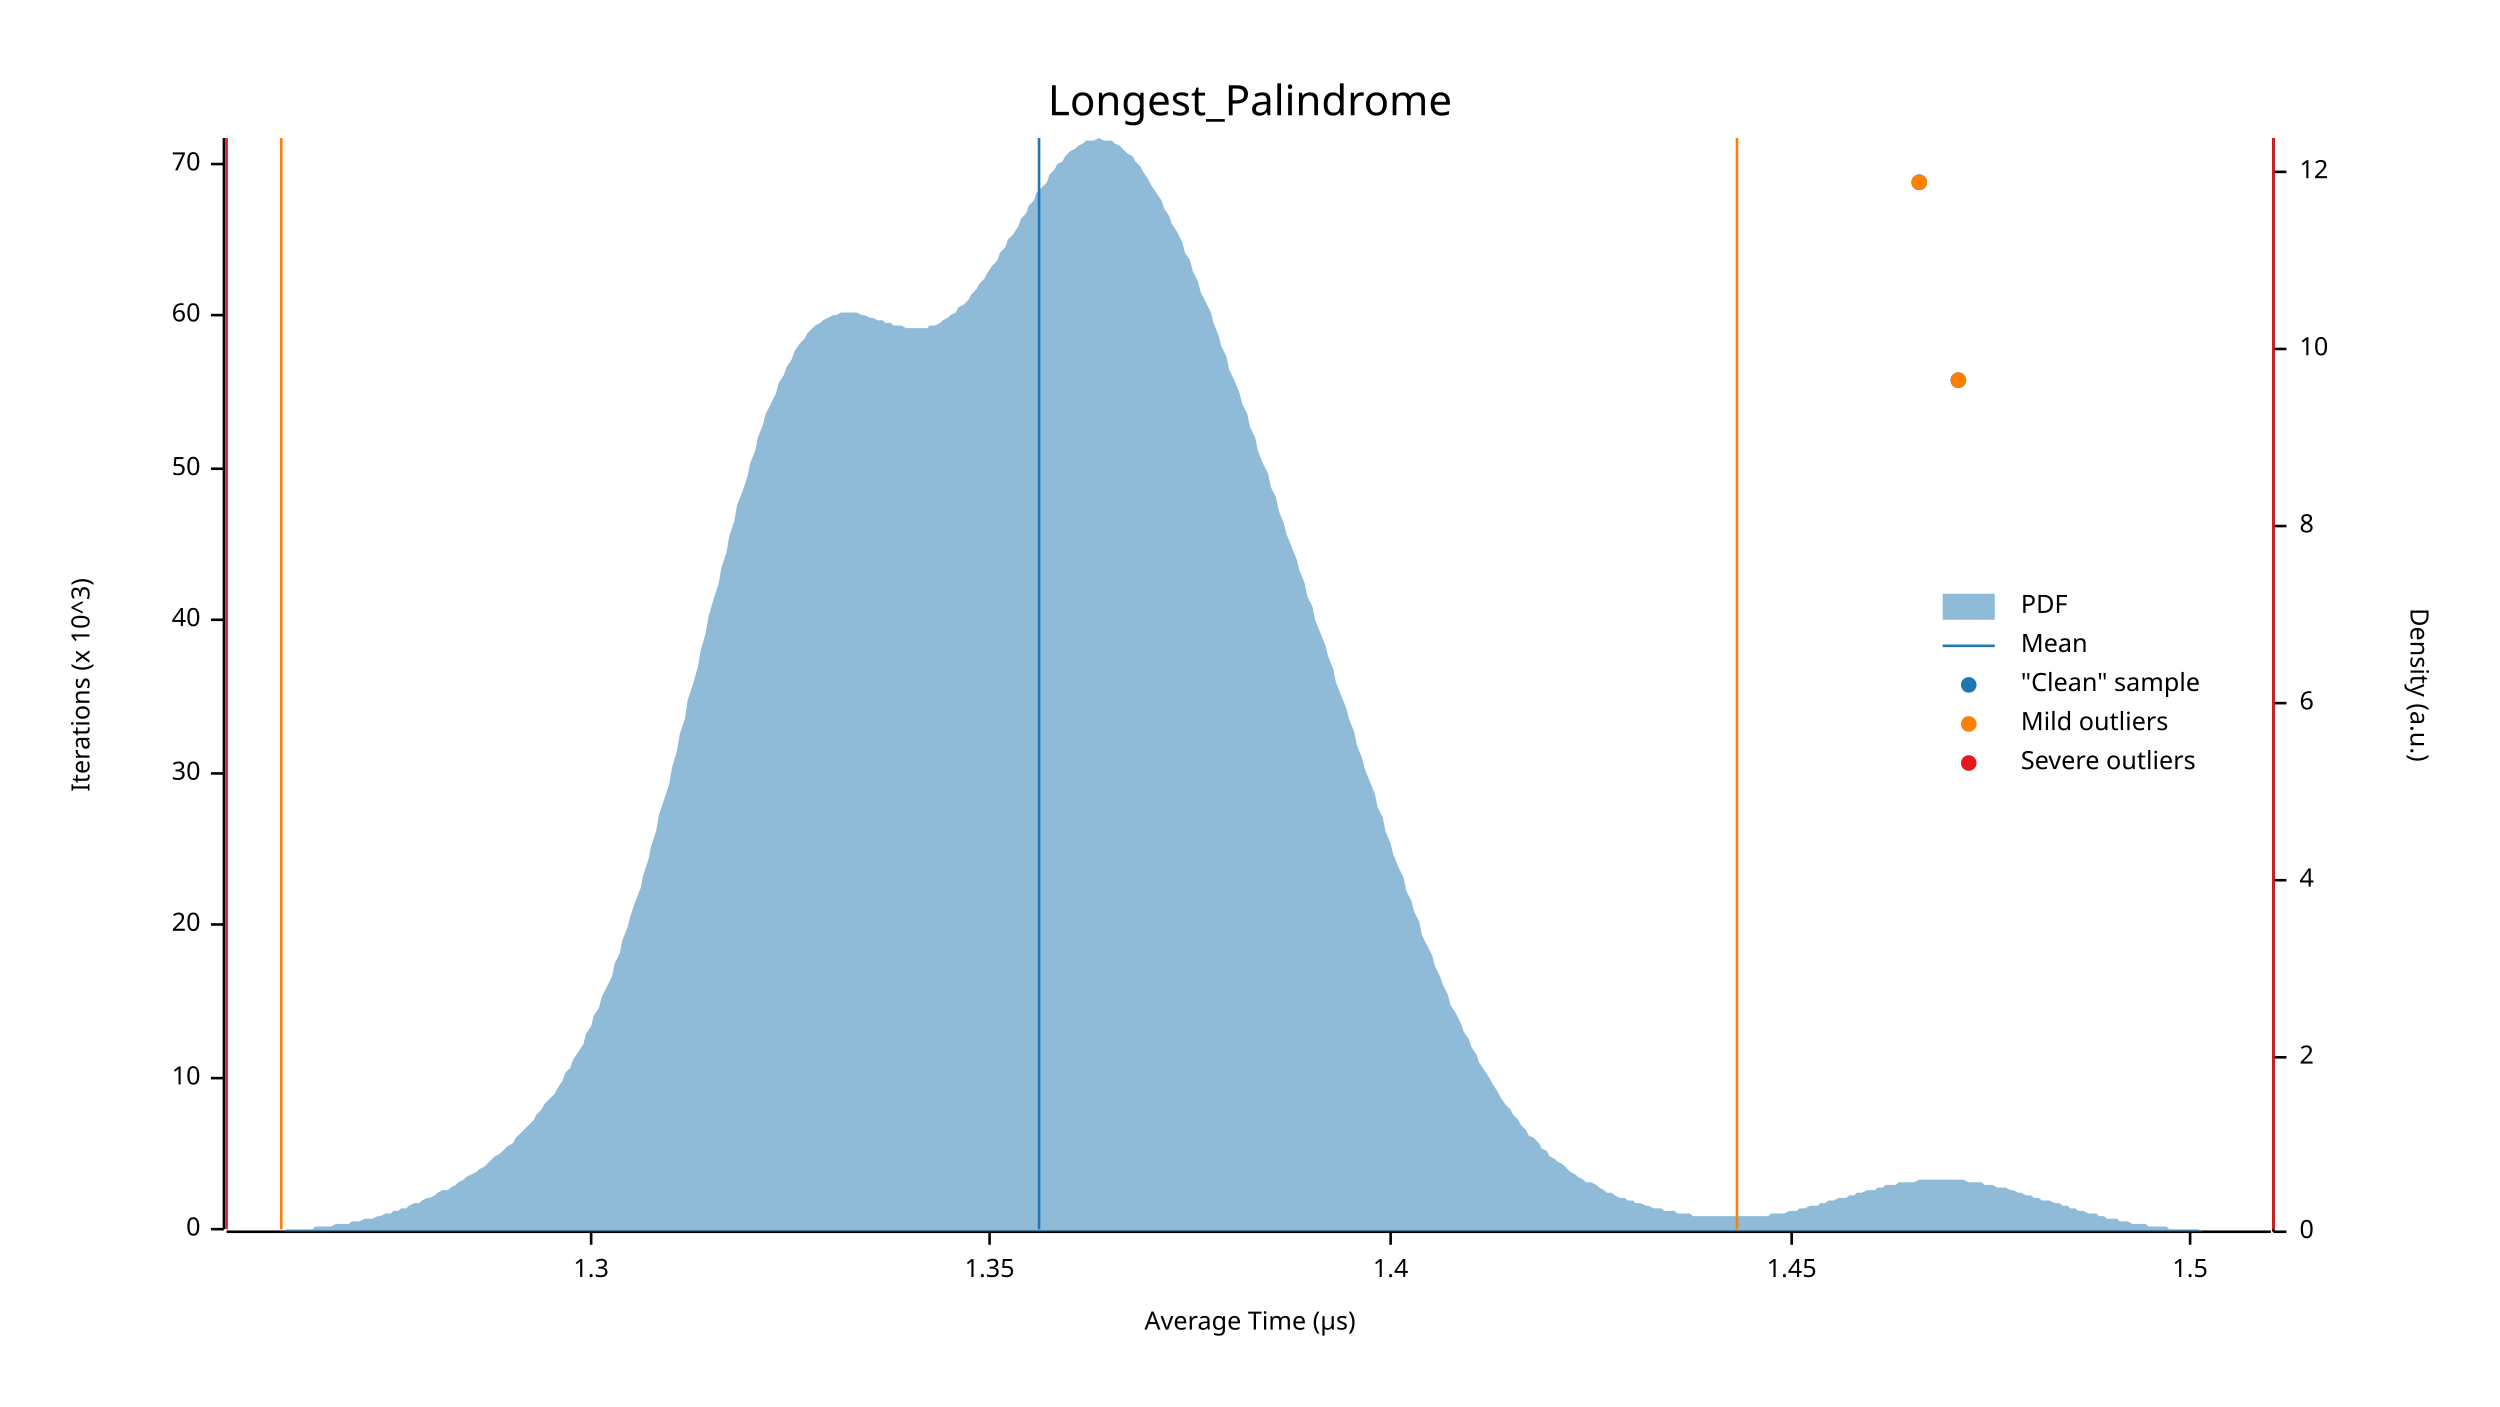
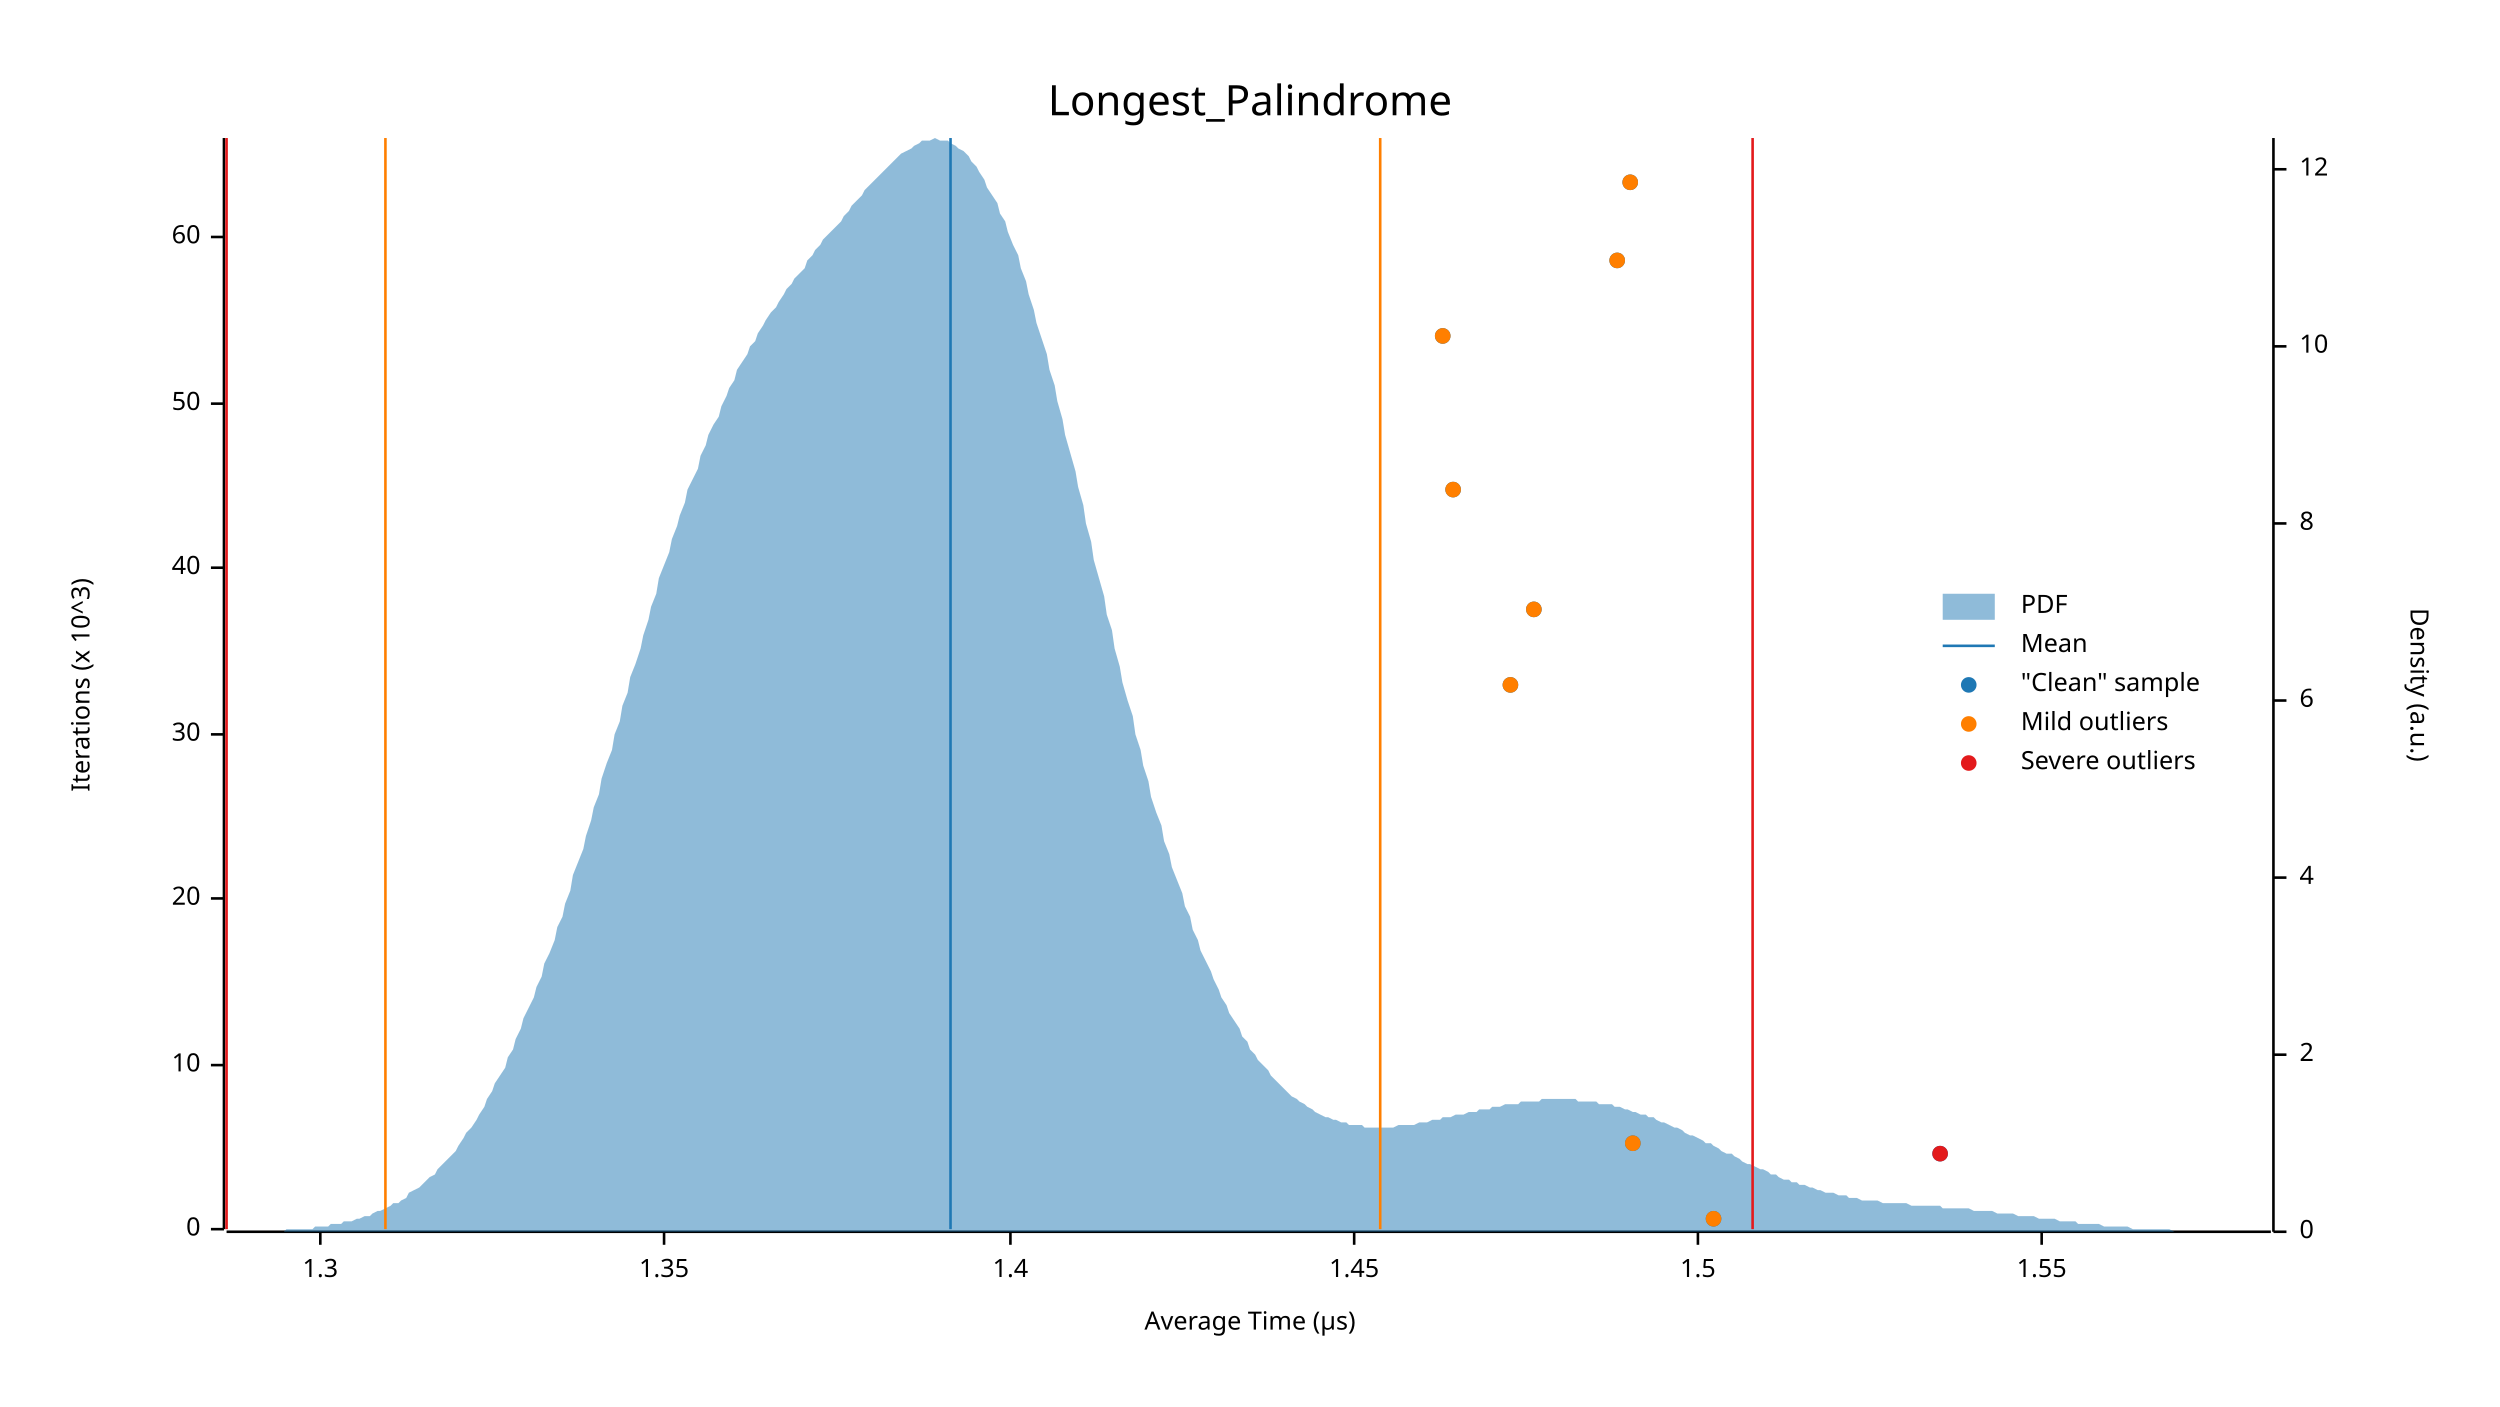
<svg xmlns="http://www.w3.org/2000/svg" width="960" height="540" viewBox="0 0 960 540">
  <text x="480" y="32" dy="0.76em" text-anchor="middle" font-family="sans-serif" font-size="16.129" opacity="1" fill="#000000">
Longest_Palindrome
</text>
  <text x="27" y="263" dy="0.76em" text-anchor="middle" font-family="sans-serif" font-size="9.677" opacity="1" fill="#000000" transform="rotate(270, 27, 263)">
Iterations (x 10^3)
</text>
  <text x="480" y="513" dy="-0.5ex" text-anchor="middle" font-family="sans-serif" font-size="9.677" opacity="1" fill="#000000">
Average Time (µs)
</text>
  <polyline fill="none" opacity="1" stroke="#000000" stroke-width="1" points="86,53 86,472 " />
  <text x="77" y="472" dy="0.5ex" text-anchor="end" font-family="sans-serif" font-size="9.677" opacity="1" fill="#000000">
0
</text>
  <polyline fill="none" opacity="1" stroke="#000000" stroke-width="1" points="81,472 86,472 " />
-   <text x="77" y="414" dy="0.5ex" text-anchor="end" font-family="sans-serif" font-size="9.677" opacity="1" fill="#000000">
+   <text x="77" y="409" dy="0.5ex" text-anchor="end" font-family="sans-serif" font-size="9.677" opacity="1" fill="#000000">
10
</text>
-   <polyline fill="none" opacity="1" stroke="#000000" stroke-width="1" points="81,414 86,414 " />
-   <text x="77" y="355" dy="0.5ex" text-anchor="end" font-family="sans-serif" font-size="9.677" opacity="1" fill="#000000">
+   <polyline fill="none" opacity="1" stroke="#000000" stroke-width="1" points="81,409 86,409 " />
+   <text x="77" y="345" dy="0.5ex" text-anchor="end" font-family="sans-serif" font-size="9.677" opacity="1" fill="#000000">
20
</text>
-   <polyline fill="none" opacity="1" stroke="#000000" stroke-width="1" points="81,355 86,355 " />
-   <text x="77" y="297" dy="0.5ex" text-anchor="end" font-family="sans-serif" font-size="9.677" opacity="1" fill="#000000">
+   <polyline fill="none" opacity="1" stroke="#000000" stroke-width="1" points="81,345 86,345 " />
+   <text x="77" y="282" dy="0.5ex" text-anchor="end" font-family="sans-serif" font-size="9.677" opacity="1" fill="#000000">
30
</text>
-   <polyline fill="none" opacity="1" stroke="#000000" stroke-width="1" points="81,297 86,297 " />
-   <text x="77" y="238" dy="0.5ex" text-anchor="end" font-family="sans-serif" font-size="9.677" opacity="1" fill="#000000">
+   <polyline fill="none" opacity="1" stroke="#000000" stroke-width="1" points="81,282 86,282 " />
+   <text x="77" y="218" dy="0.5ex" text-anchor="end" font-family="sans-serif" font-size="9.677" opacity="1" fill="#000000">
40
</text>
-   <polyline fill="none" opacity="1" stroke="#000000" stroke-width="1" points="81,238 86,238 " />
-   <text x="77" y="180" dy="0.5ex" text-anchor="end" font-family="sans-serif" font-size="9.677" opacity="1" fill="#000000">
+   <polyline fill="none" opacity="1" stroke="#000000" stroke-width="1" points="81,218 86,218 " />
+   <text x="77" y="155" dy="0.5ex" text-anchor="end" font-family="sans-serif" font-size="9.677" opacity="1" fill="#000000">
50
</text>
-   <polyline fill="none" opacity="1" stroke="#000000" stroke-width="1" points="81,180 86,180 " />
-   <text x="77" y="121" dy="0.5ex" text-anchor="end" font-family="sans-serif" font-size="9.677" opacity="1" fill="#000000">
+   <polyline fill="none" opacity="1" stroke="#000000" stroke-width="1" points="81,155 86,155 " />
+   <text x="77" y="91" dy="0.5ex" text-anchor="end" font-family="sans-serif" font-size="9.677" opacity="1" fill="#000000">
60
</text>
-   <polyline fill="none" opacity="1" stroke="#000000" stroke-width="1" points="81,121 86,121 " />
-   <text x="77" y="63" dy="0.5ex" text-anchor="end" font-family="sans-serif" font-size="9.677" opacity="1" fill="#000000">
- 70
- </text>
-   <polyline fill="none" opacity="1" stroke="#000000" stroke-width="1" points="81,63 86,63 " />
+   <polyline fill="none" opacity="1" stroke="#000000" stroke-width="1" points="81,91 86,91 " />
  <polyline fill="none" opacity="1" stroke="#000000" stroke-width="1" points="87,473 872,473 " />
-   <text x="227" y="483" dy="0.76em" text-anchor="middle" font-family="sans-serif" font-size="9.677" opacity="1" fill="#000000">
+   <text x="123" y="483" dy="0.76em" text-anchor="middle" font-family="sans-serif" font-size="9.677" opacity="1" fill="#000000">
1.3
</text>
-   <polyline fill="none" opacity="1" stroke="#000000" stroke-width="1" points="227,473 227,478 " />
-   <text x="380" y="483" dy="0.76em" text-anchor="middle" font-family="sans-serif" font-size="9.677" opacity="1" fill="#000000">
+   <polyline fill="none" opacity="1" stroke="#000000" stroke-width="1" points="123,473 123,478 " />
+   <text x="255" y="483" dy="0.76em" text-anchor="middle" font-family="sans-serif" font-size="9.677" opacity="1" fill="#000000">
1.35
</text>
-   <polyline fill="none" opacity="1" stroke="#000000" stroke-width="1" points="380,473 380,478 " />
-   <text x="534" y="483" dy="0.76em" text-anchor="middle" font-family="sans-serif" font-size="9.677" opacity="1" fill="#000000">
+   <polyline fill="none" opacity="1" stroke="#000000" stroke-width="1" points="255,473 255,478 " />
+   <text x="388" y="483" dy="0.76em" text-anchor="middle" font-family="sans-serif" font-size="9.677" opacity="1" fill="#000000">
1.4
</text>
-   <polyline fill="none" opacity="1" stroke="#000000" stroke-width="1" points="534,473 534,478 " />
-   <text x="688" y="483" dy="0.76em" text-anchor="middle" font-family="sans-serif" font-size="9.677" opacity="1" fill="#000000">
+   <polyline fill="none" opacity="1" stroke="#000000" stroke-width="1" points="388,473 388,478 " />
+   <text x="520" y="483" dy="0.76em" text-anchor="middle" font-family="sans-serif" font-size="9.677" opacity="1" fill="#000000">
1.45
</text>
-   <polyline fill="none" opacity="1" stroke="#000000" stroke-width="1" points="688,473 688,478 " />
-   <text x="841" y="483" dy="0.76em" text-anchor="middle" font-family="sans-serif" font-size="9.677" opacity="1" fill="#000000">
+   <polyline fill="none" opacity="1" stroke="#000000" stroke-width="1" points="520,473 520,478 " />
+   <text x="652" y="483" dy="0.76em" text-anchor="middle" font-family="sans-serif" font-size="9.677" opacity="1" fill="#000000">
1.5
</text>
-   <polyline fill="none" opacity="1" stroke="#000000" stroke-width="1" points="841,473 841,478 " />
+   <polyline fill="none" opacity="1" stroke="#000000" stroke-width="1" points="652,473 652,478 " />
+   <text x="784" y="483" dy="0.76em" text-anchor="middle" font-family="sans-serif" font-size="9.677" opacity="1" fill="#000000">
+ 1.55
+ </text>
+   <polyline fill="none" opacity="1" stroke="#000000" stroke-width="1" points="784,473 784,478 " />
  <text x="933" y="263" dy="0.76em" text-anchor="middle" font-family="sans-serif" font-size="9.677" opacity="1" fill="#000000" transform="rotate(90, 933, 263)">
Density (a.u.)
</text>
  <polyline fill="none" opacity="1" stroke="#000000" stroke-width="1" points="873,53 873,473 " />
  <text x="883" y="473" dy="0.5ex" text-anchor="start" font-family="sans-serif" font-size="9.677" opacity="1" fill="#000000">
0
</text>
  <polyline fill="none" opacity="1" stroke="#000000" stroke-width="1" points="873,473 878,473 " />
-   <text x="883" y="406" dy="0.5ex" text-anchor="start" font-family="sans-serif" font-size="9.677" opacity="1" fill="#000000">
+   <text x="883" y="405" dy="0.5ex" text-anchor="start" font-family="sans-serif" font-size="9.677" opacity="1" fill="#000000">
2
</text>
-   <polyline fill="none" opacity="1" stroke="#000000" stroke-width="1" points="873,406 878,406 " />
-   <text x="883" y="338" dy="0.5ex" text-anchor="start" font-family="sans-serif" font-size="9.677" opacity="1" fill="#000000">
+   <polyline fill="none" opacity="1" stroke="#000000" stroke-width="1" points="873,405 878,405 " />
+   <text x="883" y="337" dy="0.5ex" text-anchor="start" font-family="sans-serif" font-size="9.677" opacity="1" fill="#000000">
4
</text>
-   <polyline fill="none" opacity="1" stroke="#000000" stroke-width="1" points="873,338 878,338 " />
-   <text x="883" y="270" dy="0.5ex" text-anchor="start" font-family="sans-serif" font-size="9.677" opacity="1" fill="#000000">
+   <polyline fill="none" opacity="1" stroke="#000000" stroke-width="1" points="873,337 878,337 " />
+   <text x="883" y="269" dy="0.5ex" text-anchor="start" font-family="sans-serif" font-size="9.677" opacity="1" fill="#000000">
6
</text>
-   <polyline fill="none" opacity="1" stroke="#000000" stroke-width="1" points="873,270 878,270 " />
-   <text x="883" y="202" dy="0.5ex" text-anchor="start" font-family="sans-serif" font-size="9.677" opacity="1" fill="#000000">
+   <polyline fill="none" opacity="1" stroke="#000000" stroke-width="1" points="873,269 878,269 " />
+   <text x="883" y="201" dy="0.5ex" text-anchor="start" font-family="sans-serif" font-size="9.677" opacity="1" fill="#000000">
8
</text>
-   <polyline fill="none" opacity="1" stroke="#000000" stroke-width="1" points="873,202 878,202 " />
-   <text x="883" y="134" dy="0.5ex" text-anchor="start" font-family="sans-serif" font-size="9.677" opacity="1" fill="#000000">
+   <polyline fill="none" opacity="1" stroke="#000000" stroke-width="1" points="873,201 878,201 " />
+   <text x="883" y="133" dy="0.5ex" text-anchor="start" font-family="sans-serif" font-size="9.677" opacity="1" fill="#000000">
10
</text>
-   <polyline fill="none" opacity="1" stroke="#000000" stroke-width="1" points="873,134 878,134 " />
-   <text x="883" y="66" dy="0.5ex" text-anchor="start" font-family="sans-serif" font-size="9.677" opacity="1" fill="#000000">
+   <polyline fill="none" opacity="1" stroke="#000000" stroke-width="1" points="873,133 878,133 " />
+   <text x="883" y="65" dy="0.5ex" text-anchor="start" font-family="sans-serif" font-size="9.677" opacity="1" fill="#000000">
12
</text>
-   <polyline fill="none" opacity="1" stroke="#000000" stroke-width="1" points="873,66 878,66 " />
-   <polygon opacity="0.5" fill="#1F78B4" points="87,473 88,473 90,473 91,473 93,473 94,473 96,473 98,473 99,473 101,473 102,473 104,473 105,473 107,473 109,473 110,472 112,472 113,472 115,472 116,472 118,472 120,472 121,471 123,471 124,471 126,471 127,471 129,470 131,470 132,470 134,470 135,469 137,469 138,469 140,468 142,468 143,468 145,467 146,467 148,466 150,466 151,465 153,465 154,464 156,464 157,463 159,462 161,462 162,461 164,460 165,460 167,459 168,458 170,457 172,457 173,456 175,455 176,454 178,453 179,452 181,451 183,450 184,449 186,448 187,447 189,445 190,444 192,443 194,441 195,440 197,439 198,437 200,435 201,434 203,432 205,430 206,428 208,426 209,424 211,422 213,420 214,418 216,415 217,412 219,410 220,407 222,404 224,401 225,397 227,394 228,390 230,387 231,383 233,379 235,375 236,370 238,366 239,361 241,356 242,352 244,346 246,341 247,336 249,330 250,325 252,319 253,313 255,307 257,301 258,295 260,288 261,282 263,276 264,269 266,263 268,256 269,250 271,243 272,237 274,230 276,224 277,218 279,212 280,206 282,200 283,194 285,189 287,183 288,178 290,173 291,168 293,163 294,159 296,155 298,151 299,147 301,144 302,141 304,138 305,135 307,132 309,130 310,128 312,126 313,125 315,124 316,123 318,122 320,121 321,121 323,120 324,120 326,120 327,120 329,120 331,121 332,121 334,122 335,122 337,123 339,123 340,124 342,124 343,125 345,125 346,125 348,126 350,126 351,126 353,126 354,126 356,126 357,125 359,125 361,124 362,123 364,122 365,121 367,120 368,118 370,117 372,115 373,113 375,111 376,109 378,107 379,105 381,102 383,100 384,97 386,95 387,92 389,90 391,87 392,84 394,82 395,79 397,77 398,74 400,72 402,70 403,67 405,65 406,63 408,62 409,60 411,58 413,57 414,56 416,55 417,54 419,54 420,54 422,53 424,54 425,54 427,54 428,55 430,56 431,57 433,59 435,60 436,62 438,64 439,66 441,69 442,71 444,74 446,77 447,80 449,83 450,86 452,89 454,93 455,97 457,100 458,104 460,108 461,112 463,116 465,120 466,124 468,129 469,133 471,137 472,142 474,146 476,151 477,155 479,159 480,164 482,168 483,173 485,178 487,182 488,187 490,191 491,196 493,201 494,205 496,210 498,215 499,219 501,224 502,229 504,233 505,238 507,243 509,248 510,252 512,257 513,262 515,267 517,272 518,276 520,281 521,286 523,291 524,295 526,300 528,305 529,310 531,314 532,319 534,324 535,328 537,333 539,337 540,342 542,346 543,350 545,354 546,359 548,363 550,367 551,371 553,375 554,378 556,382 557,386 559,389 561,393 562,396 564,399 565,402 567,405 568,408 570,411 572,414 573,416 575,419 576,421 578,424 580,426 581,428 583,430 584,432 586,434 587,436 589,437 591,439 592,441 594,442 595,444 597,445 598,446 600,447 602,449 603,450 605,451 606,452 608,453 609,454 611,454 613,455 614,456 616,457 617,458 619,458 620,459 622,460 624,460 625,461 627,461 628,462 630,462 632,463 633,463 635,464 636,464 638,464 639,465 641,465 643,465 644,466 646,466 647,466 649,466 650,467 652,467 654,467 655,467 657,467 658,467 660,467 661,467 663,467 665,467 666,467 668,467 669,467 671,467 672,467 674,467 676,467 677,467 679,467 680,466 682,466 683,466 685,466 687,465 688,465 690,465 691,464 693,464 695,463 696,463 698,463 699,462 701,462 702,461 704,461 706,460 707,460 709,460 710,459 712,459 713,458 715,458 717,457 718,457 720,457 721,456 723,456 724,455 726,455 728,455 729,454 731,454 732,454 734,454 735,454 737,453 739,453 740,453 742,453 743,453 745,453 746,453 748,453 750,453 751,453 753,453 754,453 756,454 758,454 759,454 761,454 762,455 764,455 765,455 767,456 769,456 770,456 772,457 773,457 775,458 776,458 778,459 780,459 781,460 783,460 784,461 786,461 787,461 789,462 791,462 792,463 794,463 795,464 797,464 798,465 800,465 802,466 803,466 805,466 806,467 808,467 809,468 811,468 813,468 814,469 816,469 817,469 819,470 821,470 822,470 824,470 825,471 827,471 828,471 830,471 832,471 833,472 835,472 836,472 838,472 839,472 841,472 843,472 844,472 846,473 847,473 849,473 850,473 852,473 854,473 855,473 857,473 858,473 860,473 861,473 863,473 865,473 866,473 868,473 869,473 871,473 873,473 873,473 87,473 " />
-   <polyline fill="none" opacity="1" stroke="#1F78B4" stroke-width="1" points="399,472 399,53 " />
-   <polyline fill="none" opacity="1" stroke="#FF7F00" stroke-width="1" points="108,472 108,53 " />
-   <polyline fill="none" opacity="1" stroke="#FF7F00" stroke-width="1" points="667,472 667,53 " />
+   <polyline fill="none" opacity="1" stroke="#000000" stroke-width="1" points="873,65 878,65 " />
+   <polygon opacity="0.5" fill="#1F78B4" points="87,473 88,473 90,473 91,473 93,473 94,473 96,473 98,473 99,473 101,473 102,473 104,473 105,473 107,473 109,473 110,472 112,472 113,472 115,472 116,472 118,472 120,472 121,471 123,471 124,471 126,471 127,470 129,470 131,470 132,469 134,469 135,469 137,468 138,468 140,467 142,467 143,466 145,465 146,465 148,464 150,463 151,462 153,462 154,461 156,460 157,458 159,457 161,456 162,455 164,453 165,452 167,451 168,449 170,447 172,445 173,444 175,442 176,440 178,437 179,435 181,433 183,430 184,428 186,425 187,422 189,419 190,416 192,413 194,410 195,406 197,403 198,399 200,395 201,391 203,387 205,383 206,379 208,375 209,370 211,366 213,361 214,356 216,352 217,347 219,342 220,336 222,331 224,326 225,321 227,315 228,310 230,305 231,299 233,293 235,288 236,282 238,277 239,271 241,266 242,260 244,255 246,249 247,244 249,238 250,233 252,228 253,222 255,217 257,212 258,207 260,202 261,198 263,193 264,188 266,184 268,180 269,175 271,171 272,167 274,163 276,160 277,156 279,152 280,149 282,146 283,142 285,139 287,136 288,133 290,131 291,128 293,125 294,123 296,120 298,118 299,116 301,113 302,111 304,109 305,107 307,105 309,103 310,100 312,98 313,96 315,94 316,92 318,90 320,88 321,87 323,85 324,83 326,81 327,79 329,77 331,75 332,73 334,71 335,70 337,68 339,66 340,65 342,63 343,62 345,60 346,59 348,58 350,57 351,56 353,55 354,54 356,54 357,54 359,53 361,54 362,54 364,54 365,55 367,56 368,57 370,58 372,60 373,62 375,64 376,66 378,69 379,72 381,75 383,78 384,82 386,85 387,89 389,94 391,98 392,103 394,108 395,113 397,119 398,124 400,130 402,136 403,142 405,148 406,154 408,161 409,167 411,174 413,181 414,187 416,194 417,201 419,208 420,215 422,222 424,229 425,236 427,242 428,249 430,256 431,262 433,269 435,275 436,282 438,288 439,294 441,300 442,306 444,312 446,317 447,323 449,328 450,333 452,338 454,343 455,348 457,352 458,357 460,361 461,365 463,369 465,373 466,376 468,380 469,383 471,386 472,389 474,392 476,395 477,398 479,400 480,403 482,405 483,407 485,409 487,411 488,413 490,415 491,416 493,418 494,419 496,421 498,422 499,423 501,424 502,425 504,426 505,427 507,428 509,429 510,429 512,430 513,430 515,431 517,431 518,432 520,432 521,432 523,432 524,433 526,433 528,433 529,433 531,433 532,433 534,433 535,433 537,432 539,432 540,432 542,432 543,432 545,431 546,431 548,431 550,430 551,430 553,430 554,429 556,429 557,429 559,428 561,428 562,428 564,427 565,427 567,427 568,426 570,426 572,426 573,425 575,425 576,425 578,424 580,424 581,424 583,424 584,423 586,423 587,423 589,423 591,423 592,422 594,422 595,422 597,422 598,422 600,422 602,422 603,422 605,422 606,423 608,423 609,423 611,423 613,423 614,424 616,424 617,424 619,424 620,425 622,425 624,426 625,426 627,427 628,427 630,428 632,428 633,429 635,429 636,430 638,431 639,431 641,432 643,433 644,433 646,434 647,435 649,436 650,436 652,437 654,438 655,439 657,439 658,440 660,441 661,442 663,443 665,443 666,444 668,445 669,446 671,447 672,447 674,448 676,449 677,449 679,450 680,451 682,451 683,452 685,453 687,453 688,454 690,454 691,455 693,455 695,456 696,456 698,457 699,457 701,458 702,458 704,458 706,459 707,459 709,459 710,460 712,460 713,460 715,461 717,461 718,461 720,461 721,461 723,462 724,462 726,462 728,462 729,462 731,462 732,462 734,463 735,463 737,463 739,463 740,463 742,463 743,463 745,463 746,464 748,464 750,464 751,464 753,464 754,464 756,464 758,465 759,465 761,465 762,465 764,465 765,465 767,466 769,466 770,466 772,466 773,466 775,467 776,467 778,467 780,467 781,467 783,468 784,468 786,468 787,468 789,468 791,469 792,469 794,469 795,469 797,469 798,470 800,470 802,470 803,470 805,470 806,470 808,471 809,471 811,471 813,471 814,471 816,471 817,471 819,472 821,472 822,472 824,472 825,472 827,472 828,472 830,472 832,472 833,472 835,473 836,473 838,473 839,473 841,473 843,473 844,473 846,473 847,473 849,473 850,473 852,473 854,473 855,473 857,473 858,473 860,473 861,473 863,473 865,473 866,473 868,473 869,473 871,473 873,473 873,473 87,473 " />
+   <polyline fill="none" opacity="1" stroke="#1F78B4" stroke-width="1" points="365,472 365,53 " />
+   <polyline fill="none" opacity="1" stroke="#FF7F00" stroke-width="1" points="148,472 148,53 " />
+   <polyline fill="none" opacity="1" stroke="#FF7F00" stroke-width="1" points="530,472 530,53 " />
  <polyline fill="none" opacity="1" stroke="#E31A1C" stroke-width="1" points="87,472 87,53 " />
-   <polyline fill="none" opacity="1" stroke="#E31A1C" stroke-width="1" points="873,472 873,53 " />
-   <circle cx="752" cy="146" r="3" opacity="1" fill="#1F78B4" stroke="none" stroke-width="1" />
-   <circle cx="737" cy="70" r="3" opacity="1" fill="#1F78B4" stroke="none" stroke-width="1" />
-   <circle cx="752" cy="146" r="3" opacity="1" fill="#FF7F00" stroke="none" stroke-width="1" />
-   <circle cx="737" cy="70" r="3" opacity="1" fill="#FF7F00" stroke="none" stroke-width="1" />
+   <polyline fill="none" opacity="1" stroke="#E31A1C" stroke-width="1" points="673,472 673,53 " />
+   <circle cx="658" cy="468" r="3" opacity="1" fill="#1F78B4" stroke="none" stroke-width="1" />
+   <circle cx="745" cy="443" r="3" opacity="1" fill="#1F78B4" stroke="none" stroke-width="1" />
+   <circle cx="627" cy="439" r="3" opacity="1" fill="#1F78B4" stroke="none" stroke-width="1" />
+   <circle cx="580" cy="263" r="3" opacity="1" fill="#1F78B4" stroke="none" stroke-width="1" />
+   <circle cx="589" cy="234" r="3" opacity="1" fill="#1F78B4" stroke="none" stroke-width="1" />
+   <circle cx="558" cy="188" r="3" opacity="1" fill="#1F78B4" stroke="none" stroke-width="1" />
+   <circle cx="554" cy="129" r="3" opacity="1" fill="#1F78B4" stroke="none" stroke-width="1" />
+   <circle cx="621" cy="100" r="3" opacity="1" fill="#1F78B4" stroke="none" stroke-width="1" />
+   <circle cx="626" cy="70" r="3" opacity="1" fill="#1F78B4" stroke="none" stroke-width="1" />
+   <circle cx="658" cy="468" r="3" opacity="1" fill="#FF7F00" stroke="none" stroke-width="1" />
+   <circle cx="627" cy="439" r="3" opacity="1" fill="#FF7F00" stroke="none" stroke-width="1" />
+   <circle cx="580" cy="263" r="3" opacity="1" fill="#FF7F00" stroke="none" stroke-width="1" />
+   <circle cx="589" cy="234" r="3" opacity="1" fill="#FF7F00" stroke="none" stroke-width="1" />
+   <circle cx="558" cy="188" r="3" opacity="1" fill="#FF7F00" stroke="none" stroke-width="1" />
+   <circle cx="554" cy="129" r="3" opacity="1" fill="#FF7F00" stroke="none" stroke-width="1" />
+   <circle cx="621" cy="100" r="3" opacity="1" fill="#FF7F00" stroke="none" stroke-width="1" />
+   <circle cx="626" cy="70" r="3" opacity="1" fill="#FF7F00" stroke="none" stroke-width="1" />
+   <circle cx="745" cy="443" r="3" opacity="1" fill="#E31A1C" stroke="none" stroke-width="1" />
  <text x="776" y="228" dy="0.76em" text-anchor="start" font-family="sans-serif" font-size="9.677" opacity="1" fill="#000000">
PDF
</text>
  <text x="776" y="243" dy="0.76em" text-anchor="start" font-family="sans-serif" font-size="9.677" opacity="1" fill="#000000">
Mean
</text>
  <text x="776" y="258" dy="0.76em" text-anchor="start" font-family="sans-serif" font-size="9.677" opacity="1" fill="#000000">
"Clean" sample
</text>
  <text x="776" y="273" dy="0.76em" text-anchor="start" font-family="sans-serif" font-size="9.677" opacity="1" fill="#000000">
Mild outliers
</text>
  <text x="776" y="288" dy="0.76em" text-anchor="start" font-family="sans-serif" font-size="9.677" opacity="1" fill="#000000">
Severe outliers
</text>
  <rect x="746" y="228" width="20" height="10" opacity="0.5" fill="#1F78B4" stroke="none" />
  <polyline fill="none" opacity="1" stroke="#1F78B4" stroke-width="1" points="746,248 766,248 " />
  <circle cx="756" cy="263" r="3" opacity="1" fill="#1F78B4" stroke="none" stroke-width="1" />
  <circle cx="756" cy="278" r="3" opacity="1" fill="#FF7F00" stroke="none" stroke-width="1" />
  <circle cx="756" cy="293" r="3" opacity="1" fill="#E31A1C" stroke="none" stroke-width="1" />
</svg>
